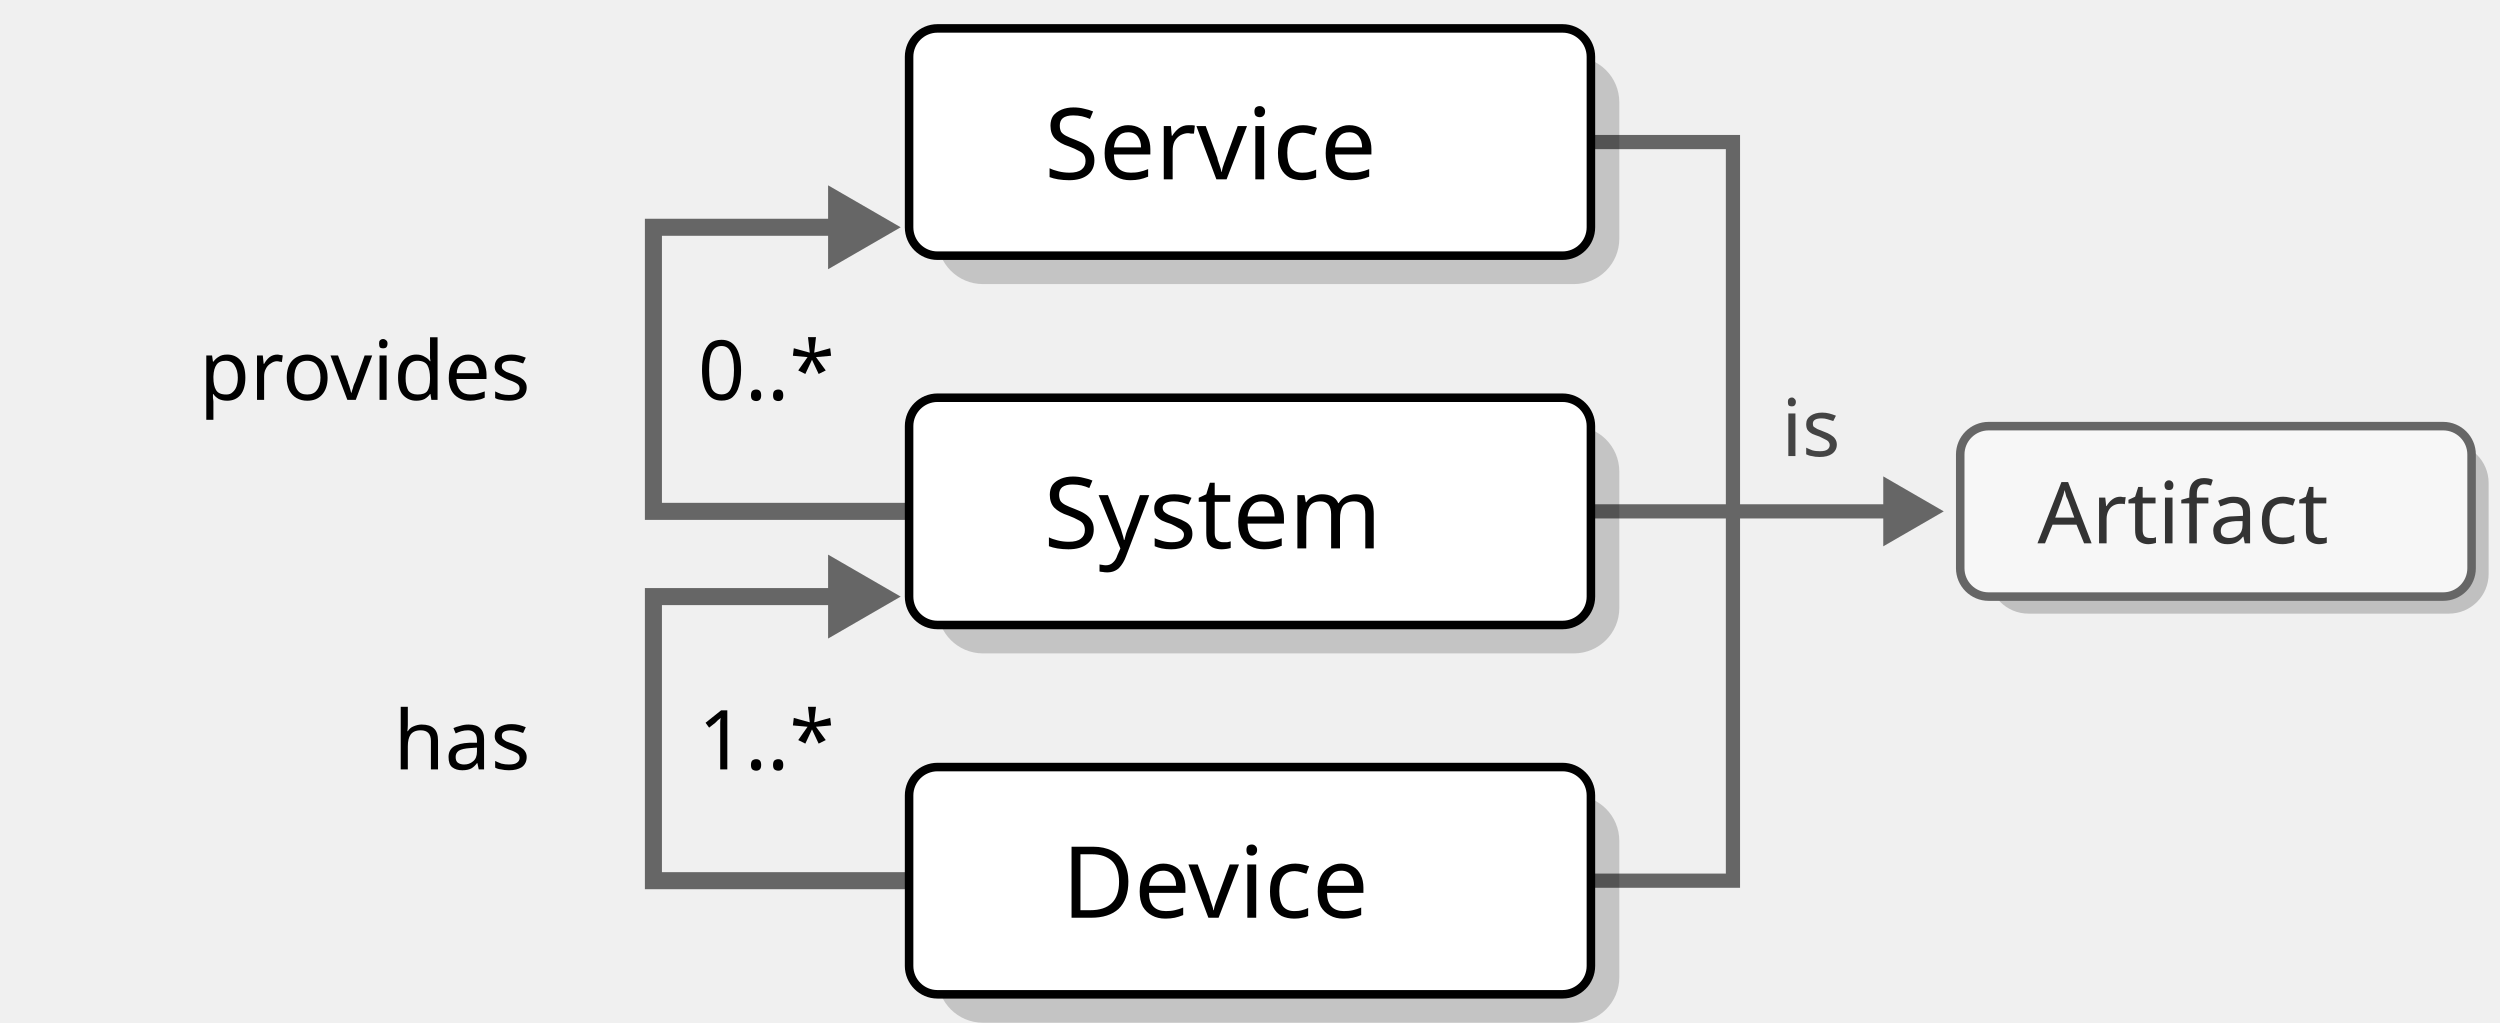
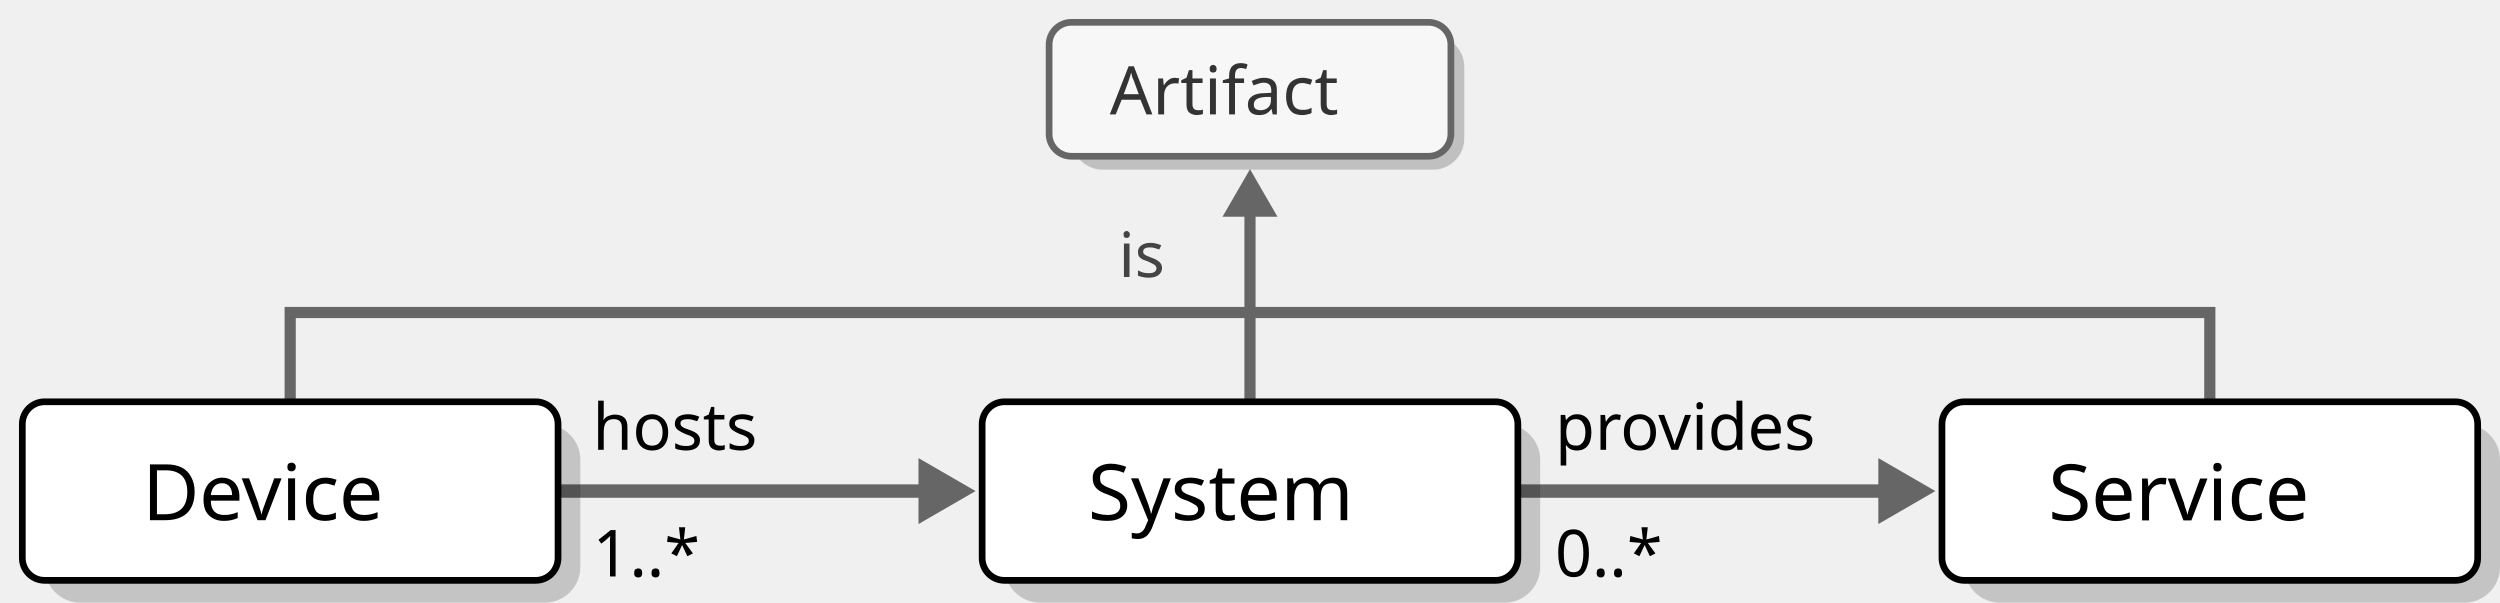
- <svg xmlns="http://www.w3.org/2000/svg" xmlns:xlink="http://www.w3.org/1999/xlink" width="88mm" height="36mm" version="1.1" viewBox="0 0 88 36" id="svg899">
+ <svg xmlns="http://www.w3.org/2000/svg" xmlns:xlink="http://www.w3.org/1999/xlink" width="112mm" height="27mm" version="1.1" viewBox="0 0 112 27" id="svg899">
  <defs id="defs827">
    <marker id="e" overflow="visible" orient="auto">
      <path transform="scale(0.4)" d="M 5.77,0 -2.88,5 V -5 Z" fill="context-stroke" fill-rule="evenodd" stroke="context-stroke" stroke-width="1pt" id="path824" />
    </marker>
    <marker id="e-0" overflow="visible" orient="auto">
      <path transform="scale(0.4)" d="M 5.77,0 -2.88,5 V -5 Z" fill="context-stroke" fill-rule="evenodd" stroke="context-stroke" stroke-width="1pt" id="path824-9" />
    </marker>
    <marker id="b" overflow="visible" orient="auto">
      <path transform="scale(0.4)" d="M 5.77,0 -2.88,5 V -5 Z" fill="context-stroke" fill-rule="evenodd" stroke="context-stroke" stroke-width="1pt" id="path824-7" />
    </marker>
  </defs>
-   <path d="M 56,18 H 67" marker-end="url(#b)" id="path829" style="fill:none;stroke:#666666;stroke-width:0.5;stroke-miterlimit:4;stroke-dasharray:none;stroke-opacity:1" />
-   <path style="fill:none;stroke:#666666;stroke-width:0.5;stroke-linecap:butt;stroke-linejoin:miter;stroke-miterlimit:4;stroke-dasharray:none;stroke-opacity:1" d="M 56,5 H 61 v 26 h -5" id="path9017" />
-   <path id="use855" d="m 32,18 h -9 v -10 h 7" fill="none" marker-end="url(#e)" stroke="#666666" stroke-width=".667" style="stroke-width:0.6;stroke-miterlimit:4;stroke-dasharray:none" />
-   <g id="g1543" transform="translate(-1,-14)">
+   <use x="0" y="0" xlink:href="#path1043" id="use1243" transform="translate(43)" width="100%" height="100%" />
+   <path id="path1043" d="M 25,22 H 42" fill="none" marker-end="url(#e)" stroke="#666666" stroke-width=".667" style="stroke-width:0.6;stroke-miterlimit:4;stroke-dasharray:none" />
+   <path d="M 56,18 V 9" marker-end="url(#b)" id="path829" style="fill:none;stroke:#666666;stroke-width:0.5;stroke-miterlimit:4;stroke-dasharray:none;stroke-opacity:1" />
+   <path style="fill:none;stroke:#666666;stroke-width:0.5;stroke-linecap:butt;stroke-linejoin:miter;stroke-miterlimit:4;stroke-dasharray:none;stroke-opacity:1" d="m 13,18 v -4 h 86 v 4" id="path9017" />
+   <g id="g1543" transform="translate(54,3.000293)">
    <rect id="rect872-3" x="34" y="16" width="24" height="8" rx="1.6" fill="none" opacity="0.913" stroke="#000000" stroke-linejoin="round" stroke-width="0.333" style="fill:#000000;fill-opacity:0.2;stroke:none;stroke-width:0.8;stroke-miterlimit:4;stroke-dasharray:none" />
    <rect id="a" x="33" y="15" width="24" height="8" rx="1" fill="none" opacity="0.913" stroke="#000000" stroke-linejoin="round" stroke-width="0.333" style="opacity:1;fill:#ffffff;fill-opacity:1;stroke-width:0.3;stroke-miterlimit:4;stroke-dasharray:none" />
  </g>
-   <path id="use857" d="m 32,31 h -9 v -10 h 7" fill="none" marker-end="url(#e)" stroke="#666666" stroke-width=".667" style="stroke-width:0.6;stroke-miterlimit:4;stroke-dasharray:none" />
-   <use x="0" y="0" xlink:href="#g1543" id="use1707" transform="translate(0,26)" width="100%" height="100%" />
-   <use x="0" y="0" xlink:href="#g1543" id="use1705" transform="translate(0,12.99971)" width="100%" height="100%" />
-   <text x="43.978" y="6.312" style="font-size:3.5px;line-height:1.25;font-family:sans-serif;stroke-width:0.265" xml:space="preserve" id="text835">
-     <tspan x="43.978" y="6.312" font-size="3.5px" stroke-width="0.265" text-align="center" text-anchor="middle" id="tspan833">Service</tspan>
+   <use x="0" y="0" xlink:href="#g1543" id="use1707" transform="translate(-86,-2.9282e-4)" width="100%" height="100%" />
+   <use x="0" y="0" xlink:href="#g1543" id="use1705" transform="translate(-43)" width="100%" height="100%" />
+   <text x="98.978" y="23.312" style="font-size:3.5px;line-height:1.25;font-family:sans-serif;stroke-width:0.265" xml:space="preserve" id="text835">
+     <tspan x="98.978" y="23.312" font-size="3.5px" stroke-width="0.265" text-align="center" text-anchor="middle" id="tspan833">Service</tspan>
  </text>
-   <text x="44.061" y="19.303" style="font-size:3.5px;line-height:1.25;font-family:sans-serif;stroke-width:0.265" xml:space="preserve" id="text839">
-     <tspan x="44.061" y="19.303" font-size="3.5px" stroke-width="0.265" text-align="center" text-anchor="middle" id="tspan837">System</tspan>
+   <text x="56.061" y="23.304" style="font-size:3.5px;line-height:1.25;font-family:sans-serif;stroke-width:0.265" xml:space="preserve" id="text839">
+     <tspan x="56.061" y="23.304" font-size="3.5px" stroke-width="0.265" text-align="center" text-anchor="middle" id="tspan837">System</tspan>
  </text>
-   <text x="44.136" y="32.303" style="font-size:3.5px;line-height:1.25;font-family:sans-serif;stroke-width:0.265" xml:space="preserve" id="text843">
-     <tspan x="44.136" y="32.303" font-size="3.5px" stroke-width="0.265" text-align="center" text-anchor="middle" id="tspan841">Device</tspan>
+   <text x="13.136" y="23.303" style="font-size:3.5px;line-height:1.25;font-family:sans-serif;stroke-width:0.265" xml:space="preserve" id="text843">
+     <tspan x="13.136" y="23.303" font-size="3.5px" stroke-width="0.265" text-align="center" text-anchor="middle" id="tspan841">Device</tspan>
  </text>
-   <text x="20.926" y="14.072" style="font-size:2.9px;line-height:1.25;font-family:sans-serif;stroke-width:0.265" xml:space="preserve" id="text861">
-     <tspan x="20.926" y="14.072" font-size="2.9px" stroke-width="0.265" text-align="end" text-anchor="end" id="tspan859">provides</tspan>
-   </text>
-   <text x="20.926" y="27.08" style="font-size:2.9px;line-height:1.25;font-family:sans-serif;stroke-width:0.265" xml:space="preserve" id="text869">
-     <tspan x="20.926" y="27.08" font-size="2.9px" stroke-width="0.265" text-align="end" text-anchor="end" id="tspan867">has</tspan>
-   </text>
-   <g id="g2499" transform="translate(-28,14)">
+   <g id="g2499" transform="translate(-50,2.9282198e-4)">
    <rect id="rect2153" x="98" y="1.6" width="17.6" height="6" rx="1.4" fill="none" opacity="0.913" stroke="#000000" stroke-linejoin="round" stroke-width="0.333" style="opacity:1;fill:#000000;fill-opacity:0.2;stroke:none;stroke-width:0.297;stroke-miterlimit:4;stroke-dasharray:none;stroke-opacity:1" />
    <rect id="rect3080" x="97" y="1" width="18" height="6" rx="1" fill="none" opacity="0.913" stroke="#000000" stroke-linejoin="round" stroke-width="0.333" style="opacity:1;fill:#f7f7f7;fill-opacity:1;stroke:#666666;stroke-width:0.3;stroke-miterlimit:4;stroke-dasharray:none;stroke-opacity:1" />
  </g>
-   <text x="78.015" y="19.124" style="font-size:3px;line-height:1.25;font-family:sans-serif;fill:#333333;fill-opacity:1;stroke-width:0.265" xml:space="preserve" id="text851">
-     <tspan x="78.015" y="19.124" font-size="3.5px" stroke-width="0.265" text-align="center" text-anchor="middle" id="tspan849" style="font-size:3px;fill:#333333;fill-opacity:1">Artifact</tspan>
+   <text x="56.015" y="5.125" style="font-size:3px;line-height:1.25;font-family:sans-serif;fill:#333333;fill-opacity:1;stroke-width:0.265" xml:space="preserve" id="text851">
+     <tspan x="56.015" y="5.125" font-size="3.5px" stroke-width="0.265" text-align="center" text-anchor="middle" id="tspan849" style="font-size:3px;fill:#333333;fill-opacity:1">Artifact</tspan>
  </text>
-   <text x="62.714" y="16.056" font-size="3px" stroke-width="0.265" style="font-size:2.8px;line-height:1.25;font-family:sans-serif" xml:space="preserve" id="text874">
-     <tspan x="62.714" y="16.056" stroke-width="0.265" id="tspan872" style="font-size:2.8px;fill:#444444;fill-opacity:1">is</tspan>
+   <text x="56.238" y="12.412" font-size="3px" stroke-width="0.265" style="font-size:2.8px;line-height:1.25;font-family:sans-serif" xml:space="preserve" id="text874">
+     <tspan x="54.363" y="12.412" stroke-width="0.265" id="tspan872" style="font-size:2.8px;text-align:end;text-anchor:end;fill:#444444;fill-opacity:1">is</tspan>
  </text>
-   <text xml:space="preserve" style="font-size:2.9px;line-height:1.25;font-family:sans-serif;stroke-width:0.265" x="24.572" y="27.08" id="text2669">
-     <tspan id="tspan2667" style="font-size:2.9px;stroke-width:0.265" x="24.572" y="27.08">1..*</tspan>
+   <text xml:space="preserve" style="font-size:2.9px;line-height:1.25;font-family:sans-serif;stroke-width:0.265" x="26.545" y="25.822" id="text2669">
+     <tspan id="tspan2667" style="font-size:2.9px;stroke-width:0.265" x="26.545" y="25.822">1..*</tspan>
  </text>
-   <text xml:space="preserve" style="font-size:2.9px;line-height:1.25;font-family:sans-serif;stroke-width:0.265" x="24.572" y="14.069" id="text1748">
-     <tspan id="tspan1746" style="font-size:2.9px;stroke-width:0.265" x="24.572" y="14.069">0..*</tspan>
+   <text xml:space="preserve" style="font-size:2.9px;line-height:1.25;font-family:sans-serif;stroke-width:0.265" x="26.545" y="20.15" id="text1327">
+     <tspan id="tspan1325" style="font-size:2.9px;stroke-width:0.265" x="26.545" y="20.15">hosts</tspan>
+   </text>
+   <text xml:space="preserve" style="font-size:2.9px;line-height:1.25;font-family:sans-serif;stroke-width:0.265" x="69.667" y="25.822" id="text1959">
+     <tspan id="tspan1957" style="font-size:2.9px;stroke-width:0.265" x="69.667" y="25.822">0..*</tspan>
+   </text>
+   <text xml:space="preserve" style="font-size:2.9px;line-height:1.25;font-family:sans-serif;stroke-width:0.265" x="69.667" y="20.15" id="text1963">
+     <tspan id="tspan1961" style="font-size:2.9px;stroke-width:0.265" x="69.667" y="20.15">provides</tspan>
  </text>
</svg>
